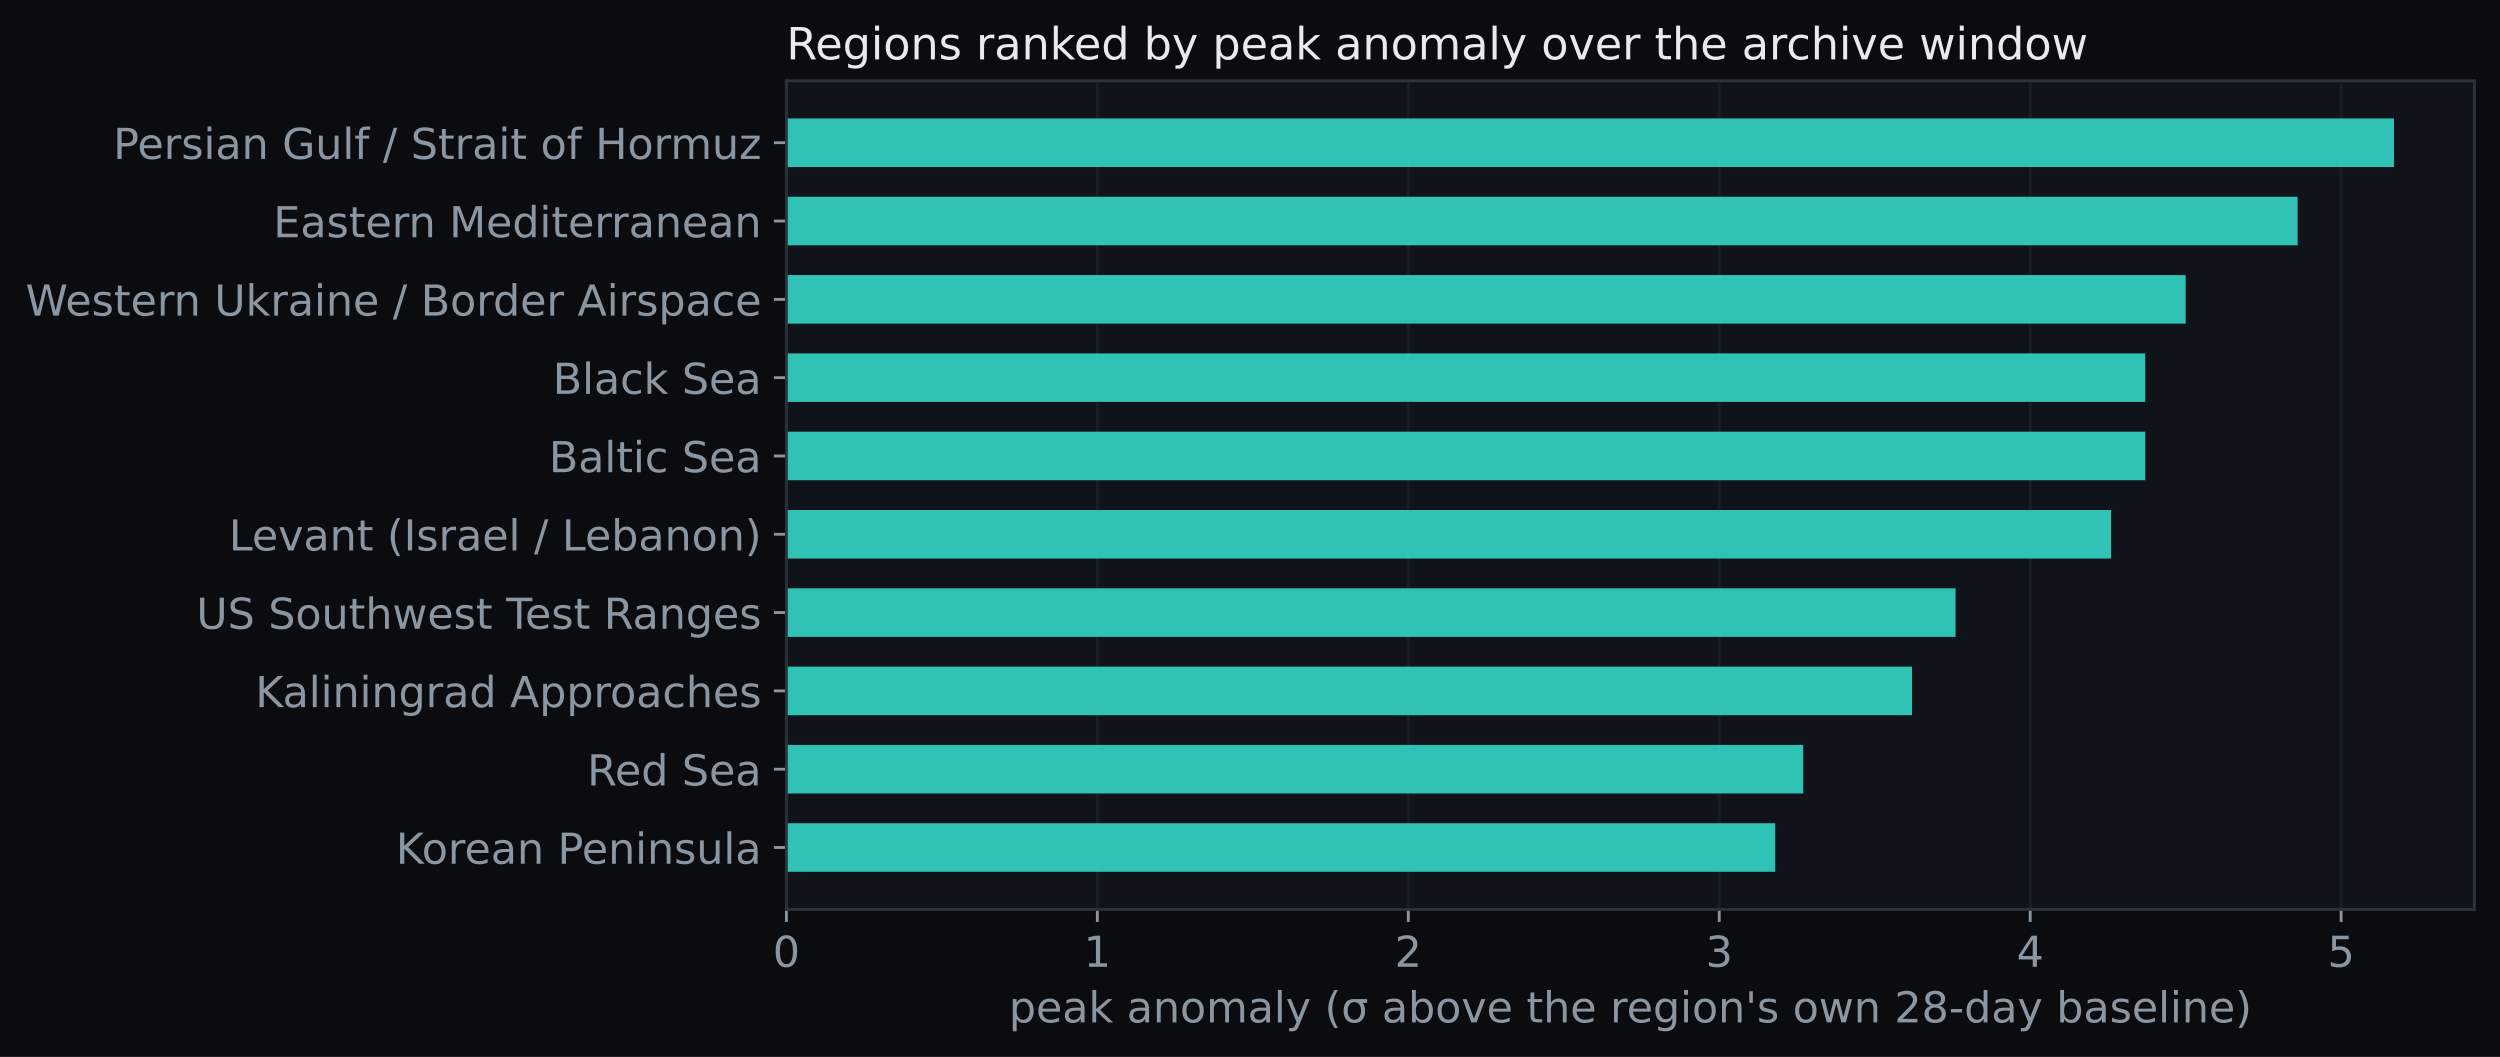
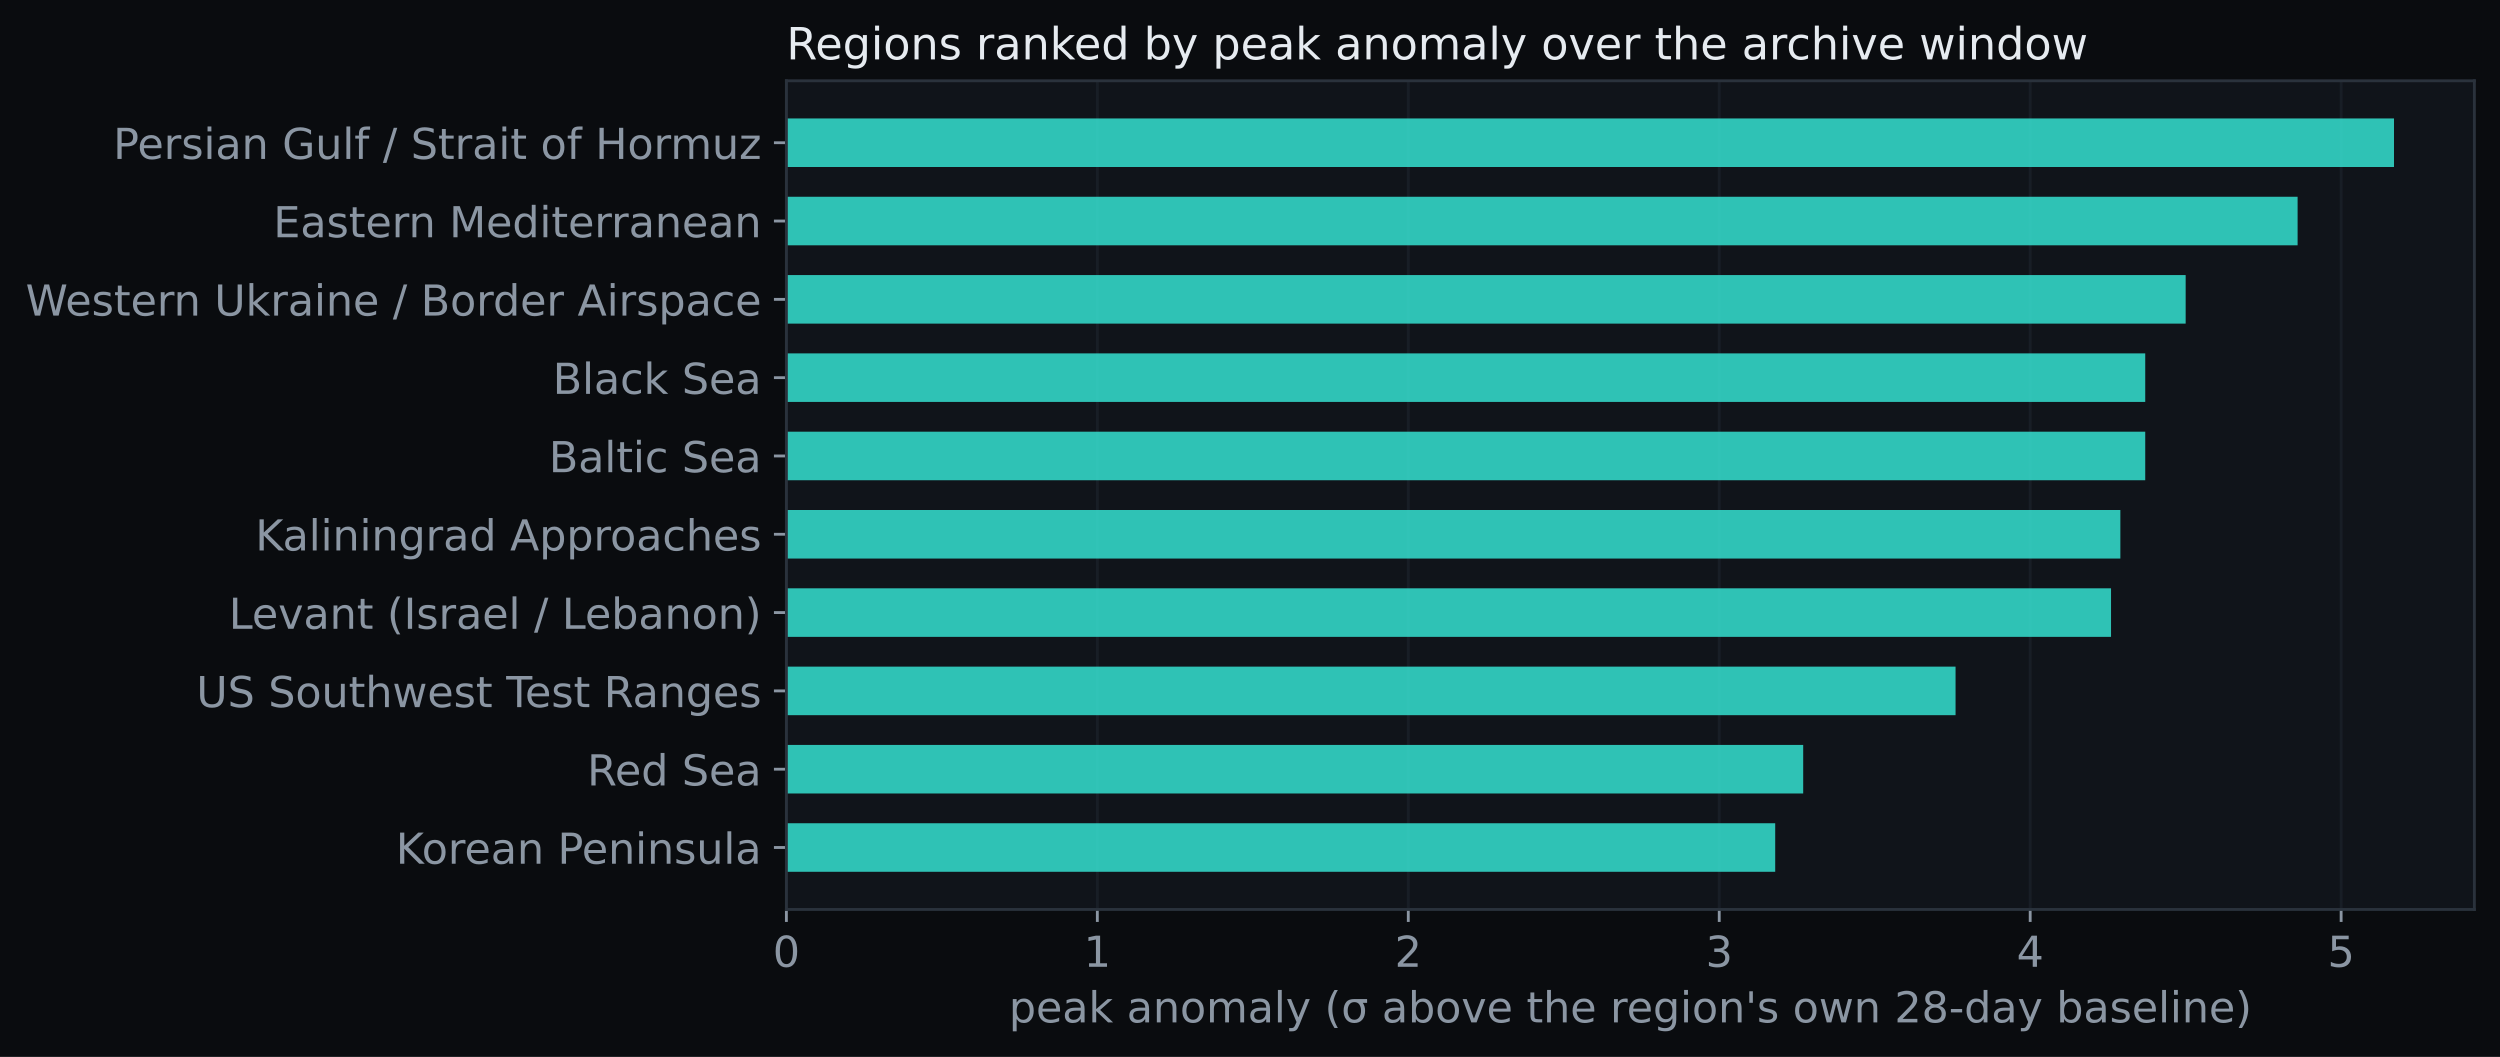
<svg xmlns="http://www.w3.org/2000/svg" xmlns:xlink="http://www.w3.org/1999/xlink" width="702.464pt" height="296.974pt" viewBox="0 0 702.464 296.974" version="1.1">
  <defs>
    <style type="text/css">*{stroke-linejoin: round; stroke-linecap: butt}</style>
  </defs>
  <g id="figure_1">
    <g id="patch_1">
      <path d="M 0 296.974  L 702.464 296.974  L 702.464 0  L 0 0  z " style="fill: #0a0c0f" />
    </g>
    <g id="axes_1">
      <g id="patch_2">
        <path d="M 220.964 255.546  L 695.264 255.546  L 695.264 22.698  L 220.964 22.698  z " style="fill: #10141a" />
      </g>
      <g id="matplotlib.axis_1">
        <g id="xtick_1">
          <g id="line2d_1">
-             <path d="M 220.964 255.546  L 220.964 22.698  " clip-path="url(#pff110cd8d8)" style="fill: none; stroke: #2a323c; stroke-opacity: 0.35; stroke-width: 0.8; stroke-linecap: square" />
+             <path d="M 220.964 255.546  L 220.964 22.698  " clip-path="url(#p476dfacb8a)" style="fill: none; stroke: #2a323c; stroke-opacity: 0.35; stroke-width: 0.8; stroke-linecap: square" />
          </g>
          <g id="line2d_2">
            <defs>
-               <path id="mcf819731e4" d="M 0 0  L 0 3.5  " style="stroke: #8b96a3; stroke-width: 0.8" />
+               <path id="m6c8a820102" d="M 0 0  L 0 3.5  " style="stroke: #8b96a3; stroke-width: 0.8" />
            </defs>
            <g>
-               <use xlink:href="#mcf819731e4" x="220.964" y="255.546" style="fill: #8b96a3; stroke: #8b96a3; stroke-width: 0.8" />
+               <use xlink:href="#m6c8a820102" x="220.964" y="255.546" style="fill: #8b96a3; stroke: #8b96a3; stroke-width: 0.8" />
            </g>
          </g>
          <g id="text_1">
            <text style="font-size: 12px; font-family: 'DejaVu Sans'; text-anchor: middle; fill: #8b96a3" x="220.964" y="271.664" transform="rotate(-0 220.9638 271.6642)">0</text>
          </g>
        </g>
        <g id="xtick_2">
          <g id="line2d_3">
-             <path d="M 308.336 255.546  L 308.336 22.698  " clip-path="url(#pff110cd8d8)" style="fill: none; stroke: #2a323c; stroke-opacity: 0.35; stroke-width: 0.8; stroke-linecap: square" />
+             <path d="M 308.336 255.546  L 308.336 22.698  " clip-path="url(#p476dfacb8a)" style="fill: none; stroke: #2a323c; stroke-opacity: 0.35; stroke-width: 0.8; stroke-linecap: square" />
          </g>
          <g id="line2d_4">
            <g>
-               <use xlink:href="#mcf819731e4" x="308.336" y="255.546" style="fill: #8b96a3; stroke: #8b96a3; stroke-width: 0.8" />
+               <use xlink:href="#m6c8a820102" x="308.336" y="255.546" style="fill: #8b96a3; stroke: #8b96a3; stroke-width: 0.8" />
            </g>
          </g>
          <g id="text_2">
            <text style="font-size: 12px; font-family: 'DejaVu Sans'; text-anchor: middle; fill: #8b96a3" x="308.336" y="271.664" transform="rotate(-0 308.336 271.6642)">1</text>
          </g>
        </g>
        <g id="xtick_3">
          <g id="line2d_5">
-             <path d="M 395.708 255.546  L 395.708 22.698  " clip-path="url(#pff110cd8d8)" style="fill: none; stroke: #2a323c; stroke-opacity: 0.35; stroke-width: 0.8; stroke-linecap: square" />
+             <path d="M 395.708 255.546  L 395.708 22.698  " clip-path="url(#p476dfacb8a)" style="fill: none; stroke: #2a323c; stroke-opacity: 0.35; stroke-width: 0.8; stroke-linecap: square" />
          </g>
          <g id="line2d_6">
            <g>
-               <use xlink:href="#mcf819731e4" x="395.708" y="255.546" style="fill: #8b96a3; stroke: #8b96a3; stroke-width: 0.8" />
+               <use xlink:href="#m6c8a820102" x="395.708" y="255.546" style="fill: #8b96a3; stroke: #8b96a3; stroke-width: 0.8" />
            </g>
          </g>
          <g id="text_3">
            <text style="font-size: 12px; font-family: 'DejaVu Sans'; text-anchor: middle; fill: #8b96a3" x="395.708" y="271.664" transform="rotate(-0 395.7082 271.6642)">2</text>
          </g>
        </g>
        <g id="xtick_4">
          <g id="line2d_7">
-             <path d="M 483.08 255.546  L 483.08 22.698  " clip-path="url(#pff110cd8d8)" style="fill: none; stroke: #2a323c; stroke-opacity: 0.35; stroke-width: 0.8; stroke-linecap: square" />
+             <path d="M 483.08 255.546  L 483.08 22.698  " clip-path="url(#p476dfacb8a)" style="fill: none; stroke: #2a323c; stroke-opacity: 0.35; stroke-width: 0.8; stroke-linecap: square" />
          </g>
          <g id="line2d_8">
            <g>
-               <use xlink:href="#mcf819731e4" x="483.08" y="255.546" style="fill: #8b96a3; stroke: #8b96a3; stroke-width: 0.8" />
+               <use xlink:href="#m6c8a820102" x="483.08" y="255.546" style="fill: #8b96a3; stroke: #8b96a3; stroke-width: 0.8" />
            </g>
          </g>
          <g id="text_4">
            <text style="font-size: 12px; font-family: 'DejaVu Sans'; text-anchor: middle; fill: #8b96a3" x="483.08" y="271.664" transform="rotate(-0 483.0804 271.6642)">3</text>
          </g>
        </g>
        <g id="xtick_5">
          <g id="line2d_9">
-             <path d="M 570.453 255.546  L 570.453 22.698  " clip-path="url(#pff110cd8d8)" style="fill: none; stroke: #2a323c; stroke-opacity: 0.35; stroke-width: 0.8; stroke-linecap: square" />
+             <path d="M 570.453 255.546  L 570.453 22.698  " clip-path="url(#p476dfacb8a)" style="fill: none; stroke: #2a323c; stroke-opacity: 0.35; stroke-width: 0.8; stroke-linecap: square" />
          </g>
          <g id="line2d_10">
            <g>
-               <use xlink:href="#mcf819731e4" x="570.453" y="255.546" style="fill: #8b96a3; stroke: #8b96a3; stroke-width: 0.8" />
+               <use xlink:href="#m6c8a820102" x="570.453" y="255.546" style="fill: #8b96a3; stroke: #8b96a3; stroke-width: 0.8" />
            </g>
          </g>
          <g id="text_5">
            <text style="font-size: 12px; font-family: 'DejaVu Sans'; text-anchor: middle; fill: #8b96a3" x="570.453" y="271.664" transform="rotate(-0 570.4526 271.6642)">4</text>
          </g>
        </g>
        <g id="xtick_6">
          <g id="line2d_11">
-             <path d="M 657.825 255.546  L 657.825 22.698  " clip-path="url(#pff110cd8d8)" style="fill: none; stroke: #2a323c; stroke-opacity: 0.35; stroke-width: 0.8; stroke-linecap: square" />
+             <path d="M 657.825 255.546  L 657.825 22.698  " clip-path="url(#p476dfacb8a)" style="fill: none; stroke: #2a323c; stroke-opacity: 0.35; stroke-width: 0.8; stroke-linecap: square" />
          </g>
          <g id="line2d_12">
            <g>
-               <use xlink:href="#mcf819731e4" x="657.825" y="255.546" style="fill: #8b96a3; stroke: #8b96a3; stroke-width: 0.8" />
+               <use xlink:href="#m6c8a820102" x="657.825" y="255.546" style="fill: #8b96a3; stroke: #8b96a3; stroke-width: 0.8" />
            </g>
          </g>
          <g id="text_6">
            <text style="font-size: 12px; font-family: 'DejaVu Sans'; text-anchor: middle; fill: #8b96a3" x="657.825" y="271.664" transform="rotate(-0 657.8248 271.6642)">5</text>
          </g>
        </g>
        <g id="text_7">
          <text style="font-size: 12px; font-family: 'DejaVu Sans'; text-anchor: middle; fill: #8b96a3" x="458.114" y="287.278" transform="rotate(-0 458.1137 287.2779)">peak anomaly (σ above the region's own 28-day baseline)</text>
        </g>
      </g>
      <g id="matplotlib.axis_2">
        <g id="ytick_1">
          <g id="line2d_13">
-             <path d="M 220.964 238.141  L 695.264 238.141  " clip-path="url(#pff110cd8d8)" style="fill: none; stroke: #2a323c; stroke-opacity: 0; stroke-width: 0.8; stroke-linecap: square" />
+             <path d="M 220.964 238.141  L 695.264 238.141  " clip-path="url(#p476dfacb8a)" style="fill: none; stroke: #2a323c; stroke-opacity: 0; stroke-width: 0.8; stroke-linecap: square" />
          </g>
          <g id="line2d_14">
            <defs>
-               <path id="mf82f791167" d="M 0 0  L -3.5 0  " style="stroke: #8b96a3; stroke-width: 0.8" />
+               <path id="m337b2b1a26" d="M 0 0  L -3.5 0  " style="stroke: #8b96a3; stroke-width: 0.8" />
            </defs>
            <g>
-               <use xlink:href="#mf82f791167" x="220.964" y="238.141" style="fill: #8b96a3; stroke: #8b96a3; stroke-width: 0.8" />
+               <use xlink:href="#m337b2b1a26" x="220.964" y="238.141" style="fill: #8b96a3; stroke: #8b96a3; stroke-width: 0.8" />
            </g>
          </g>
          <g id="text_8">
            <text style="font-size: 12px; font-family: 'DejaVu Sans'; text-anchor: end; fill: #8b96a3" x="213.964" y="242.7" transform="rotate(-0 213.9638 242.6998)">Korean Peninsula</text>
          </g>
        </g>
        <g id="ytick_2">
          <g id="line2d_15">
-             <path d="M 220.964 216.137  L 695.264 216.137  " clip-path="url(#pff110cd8d8)" style="fill: none; stroke: #2a323c; stroke-opacity: 0; stroke-width: 0.8; stroke-linecap: square" />
+             <path d="M 220.964 216.137  L 695.264 216.137  " clip-path="url(#p476dfacb8a)" style="fill: none; stroke: #2a323c; stroke-opacity: 0; stroke-width: 0.8; stroke-linecap: square" />
          </g>
          <g id="line2d_16">
            <g>
-               <use xlink:href="#mf82f791167" x="220.964" y="216.137" style="fill: #8b96a3; stroke: #8b96a3; stroke-width: 0.8" />
+               <use xlink:href="#m337b2b1a26" x="220.964" y="216.137" style="fill: #8b96a3; stroke: #8b96a3; stroke-width: 0.8" />
            </g>
          </g>
          <g id="text_9">
            <text style="font-size: 12px; font-family: 'DejaVu Sans'; text-anchor: end; fill: #8b96a3" x="213.964" y="220.696" transform="rotate(-0 213.9638 220.6957)">Red Sea</text>
          </g>
        </g>
        <g id="ytick_3">
          <g id="line2d_17">
-             <path d="M 220.964 194.132  L 695.264 194.132  " clip-path="url(#pff110cd8d8)" style="fill: none; stroke: #2a323c; stroke-opacity: 0; stroke-width: 0.8; stroke-linecap: square" />
+             <path d="M 220.964 194.132  L 695.264 194.132  " clip-path="url(#p476dfacb8a)" style="fill: none; stroke: #2a323c; stroke-opacity: 0; stroke-width: 0.8; stroke-linecap: square" />
          </g>
          <g id="line2d_18">
            <g>
-               <use xlink:href="#mf82f791167" x="220.964" y="194.132" style="fill: #8b96a3; stroke: #8b96a3; stroke-width: 0.8" />
+               <use xlink:href="#m337b2b1a26" x="220.964" y="194.132" style="fill: #8b96a3; stroke: #8b96a3; stroke-width: 0.8" />
            </g>
          </g>
          <g id="text_10">
-             <text style="font-size: 12px; font-family: 'DejaVu Sans'; text-anchor: end; fill: #8b96a3" x="213.964" y="198.692" transform="rotate(-0 213.9638 198.6915)">Kaliningrad Approaches</text>
+             <text style="font-size: 12px; font-family: 'DejaVu Sans'; text-anchor: end; fill: #8b96a3" x="213.964" y="198.692" transform="rotate(-0 213.9638 198.6915)">US Southwest Test Ranges</text>
          </g>
        </g>
        <g id="ytick_4">
          <g id="line2d_19">
-             <path d="M 220.964 172.128  L 695.264 172.128  " clip-path="url(#pff110cd8d8)" style="fill: none; stroke: #2a323c; stroke-opacity: 0; stroke-width: 0.8; stroke-linecap: square" />
+             <path d="M 220.964 172.128  L 695.264 172.128  " clip-path="url(#p476dfacb8a)" style="fill: none; stroke: #2a323c; stroke-opacity: 0; stroke-width: 0.8; stroke-linecap: square" />
          </g>
          <g id="line2d_20">
            <g>
-               <use xlink:href="#mf82f791167" x="220.964" y="172.128" style="fill: #8b96a3; stroke: #8b96a3; stroke-width: 0.8" />
+               <use xlink:href="#m337b2b1a26" x="220.964" y="172.128" style="fill: #8b96a3; stroke: #8b96a3; stroke-width: 0.8" />
            </g>
          </g>
          <g id="text_11">
-             <text style="font-size: 12px; font-family: 'DejaVu Sans'; text-anchor: end; fill: #8b96a3" x="213.964" y="176.687" transform="rotate(-0 213.9638 176.6873)">US Southwest Test Ranges</text>
+             <text style="font-size: 12px; font-family: 'DejaVu Sans'; text-anchor: end; fill: #8b96a3" x="213.964" y="176.687" transform="rotate(-0 213.9638 176.6873)">Levant (Israel / Lebanon)</text>
          </g>
        </g>
        <g id="ytick_5">
          <g id="line2d_21">
-             <path d="M 220.964 150.124  L 695.264 150.124  " clip-path="url(#pff110cd8d8)" style="fill: none; stroke: #2a323c; stroke-opacity: 0; stroke-width: 0.8; stroke-linecap: square" />
+             <path d="M 220.964 150.124  L 695.264 150.124  " clip-path="url(#p476dfacb8a)" style="fill: none; stroke: #2a323c; stroke-opacity: 0; stroke-width: 0.8; stroke-linecap: square" />
          </g>
          <g id="line2d_22">
            <g>
-               <use xlink:href="#mf82f791167" x="220.964" y="150.124" style="fill: #8b96a3; stroke: #8b96a3; stroke-width: 0.8" />
+               <use xlink:href="#m337b2b1a26" x="220.964" y="150.124" style="fill: #8b96a3; stroke: #8b96a3; stroke-width: 0.8" />
            </g>
          </g>
          <g id="text_12">
-             <text style="font-size: 12px; font-family: 'DejaVu Sans'; text-anchor: end; fill: #8b96a3" x="213.964" y="154.683" transform="rotate(-0 213.9638 154.6832)">Levant (Israel / Lebanon)</text>
+             <text style="font-size: 12px; font-family: 'DejaVu Sans'; text-anchor: end; fill: #8b96a3" x="213.964" y="154.683" transform="rotate(-0 213.9638 154.6832)">Kaliningrad Approaches</text>
          </g>
        </g>
        <g id="ytick_6">
          <g id="line2d_23">
-             <path d="M 220.964 128.12  L 695.264 128.12  " clip-path="url(#pff110cd8d8)" style="fill: none; stroke: #2a323c; stroke-opacity: 0; stroke-width: 0.8; stroke-linecap: square" />
+             <path d="M 220.964 128.12  L 695.264 128.12  " clip-path="url(#p476dfacb8a)" style="fill: none; stroke: #2a323c; stroke-opacity: 0; stroke-width: 0.8; stroke-linecap: square" />
          </g>
          <g id="line2d_24">
            <g>
-               <use xlink:href="#mf82f791167" x="220.964" y="128.12" style="fill: #8b96a3; stroke: #8b96a3; stroke-width: 0.8" />
+               <use xlink:href="#m337b2b1a26" x="220.964" y="128.12" style="fill: #8b96a3; stroke: #8b96a3; stroke-width: 0.8" />
            </g>
          </g>
          <g id="text_13">
            <text style="font-size: 12px; font-family: 'DejaVu Sans'; text-anchor: end; fill: #8b96a3" x="213.964" y="132.679" transform="rotate(-0 213.9638 132.679)">Baltic Sea</text>
          </g>
        </g>
        <g id="ytick_7">
          <g id="line2d_25">
-             <path d="M 220.964 106.116  L 695.264 106.116  " clip-path="url(#pff110cd8d8)" style="fill: none; stroke: #2a323c; stroke-opacity: 0; stroke-width: 0.8; stroke-linecap: square" />
+             <path d="M 220.964 106.116  L 695.264 106.116  " clip-path="url(#p476dfacb8a)" style="fill: none; stroke: #2a323c; stroke-opacity: 0; stroke-width: 0.8; stroke-linecap: square" />
          </g>
          <g id="line2d_26">
            <g>
-               <use xlink:href="#mf82f791167" x="220.964" y="106.116" style="fill: #8b96a3; stroke: #8b96a3; stroke-width: 0.8" />
+               <use xlink:href="#m337b2b1a26" x="220.964" y="106.116" style="fill: #8b96a3; stroke: #8b96a3; stroke-width: 0.8" />
            </g>
          </g>
          <g id="text_14">
            <text style="font-size: 12px; font-family: 'DejaVu Sans'; text-anchor: end; fill: #8b96a3" x="213.964" y="110.675" transform="rotate(-0 213.9638 110.6749)">Black Sea</text>
          </g>
        </g>
        <g id="ytick_8">
          <g id="line2d_27">
-             <path d="M 220.964 84.112  L 695.264 84.112  " clip-path="url(#pff110cd8d8)" style="fill: none; stroke: #2a323c; stroke-opacity: 0; stroke-width: 0.8; stroke-linecap: square" />
+             <path d="M 220.964 84.112  L 695.264 84.112  " clip-path="url(#p476dfacb8a)" style="fill: none; stroke: #2a323c; stroke-opacity: 0; stroke-width: 0.8; stroke-linecap: square" />
          </g>
          <g id="line2d_28">
            <g>
-               <use xlink:href="#mf82f791167" x="220.964" y="84.112" style="fill: #8b96a3; stroke: #8b96a3; stroke-width: 0.8" />
+               <use xlink:href="#m337b2b1a26" x="220.964" y="84.112" style="fill: #8b96a3; stroke: #8b96a3; stroke-width: 0.8" />
            </g>
          </g>
          <g id="text_15">
            <text style="font-size: 12px; font-family: 'DejaVu Sans'; text-anchor: end; fill: #8b96a3" x="213.964" y="88.671" transform="rotate(-0 213.9638 88.67071)">Western Ukraine / Border Airspace</text>
          </g>
        </g>
        <g id="ytick_9">
          <g id="line2d_29">
-             <path d="M 220.964 62.107  L 695.264 62.107  " clip-path="url(#pff110cd8d8)" style="fill: none; stroke: #2a323c; stroke-opacity: 0; stroke-width: 0.8; stroke-linecap: square" />
+             <path d="M 220.964 62.107  L 695.264 62.107  " clip-path="url(#p476dfacb8a)" style="fill: none; stroke: #2a323c; stroke-opacity: 0; stroke-width: 0.8; stroke-linecap: square" />
          </g>
          <g id="line2d_30">
            <g>
-               <use xlink:href="#mf82f791167" x="220.964" y="62.107" style="fill: #8b96a3; stroke: #8b96a3; stroke-width: 0.8" />
+               <use xlink:href="#m337b2b1a26" x="220.964" y="62.107" style="fill: #8b96a3; stroke: #8b96a3; stroke-width: 0.8" />
            </g>
          </g>
          <g id="text_16">
            <text style="font-size: 12px; font-family: 'DejaVu Sans'; text-anchor: end; fill: #8b96a3" x="213.964" y="66.667" transform="rotate(-0 213.9638 66.66656)">Eastern Mediterranean</text>
          </g>
        </g>
        <g id="ytick_10">
          <g id="line2d_31">
-             <path d="M 220.964 40.103  L 695.264 40.103  " clip-path="url(#pff110cd8d8)" style="fill: none; stroke: #2a323c; stroke-opacity: 0; stroke-width: 0.8; stroke-linecap: square" />
+             <path d="M 220.964 40.103  L 695.264 40.103  " clip-path="url(#p476dfacb8a)" style="fill: none; stroke: #2a323c; stroke-opacity: 0; stroke-width: 0.8; stroke-linecap: square" />
          </g>
          <g id="line2d_32">
            <g>
-               <use xlink:href="#mf82f791167" x="220.964" y="40.103" style="fill: #8b96a3; stroke: #8b96a3; stroke-width: 0.8" />
+               <use xlink:href="#m337b2b1a26" x="220.964" y="40.103" style="fill: #8b96a3; stroke: #8b96a3; stroke-width: 0.8" />
            </g>
          </g>
          <g id="text_17">
            <text style="font-size: 12px; font-family: 'DejaVu Sans'; text-anchor: end; fill: #8b96a3" x="213.964" y="44.662" transform="rotate(-0 213.9638 44.6624)">Persian Gulf / Strait of Hormuz</text>
          </g>
        </g>
      </g>
      <g id="patch_3">
-         <path d="M 220.964 244.962  L 498.807 244.962  L 498.807 231.319  L 220.964 231.319  z " clip-path="url(#pff110cd8d8)" style="fill: #35e0d0; opacity: 0.85" />
+         <path d="M 220.964 244.962  L 498.807 244.962  L 498.807 231.319  L 220.964 231.319  z " clip-path="url(#p476dfacb8a)" style="fill: #35e0d0; opacity: 0.85" />
      </g>
      <g id="patch_4">
-         <path d="M 220.964 222.958  L 506.671 222.958  L 506.671 209.315  L 220.964 209.315  z " clip-path="url(#pff110cd8d8)" style="fill: #35e0d0; opacity: 0.85" />
+         <path d="M 220.964 222.958  L 506.671 222.958  L 506.671 209.315  L 220.964 209.315  z " clip-path="url(#p476dfacb8a)" style="fill: #35e0d0; opacity: 0.85" />
      </g>
      <g id="patch_5">
-         <path d="M 220.964 200.954  L 537.251 200.954  L 537.251 187.311  L 220.964 187.311  z " clip-path="url(#pff110cd8d8)" style="fill: #35e0d0; opacity: 0.85" />
+         <path d="M 220.964 200.954  L 549.483 200.954  L 549.483 187.311  L 220.964 187.311  z " clip-path="url(#p476dfacb8a)" style="fill: #35e0d0; opacity: 0.85" />
      </g>
      <g id="patch_6">
-         <path d="M 220.964 178.95  L 549.483 178.95  L 549.483 165.307  L 220.964 165.307  z " clip-path="url(#pff110cd8d8)" style="fill: #35e0d0; opacity: 0.85" />
+         <path d="M 220.964 178.95  L 593.169 178.95  L 593.169 165.307  L 220.964 165.307  z " clip-path="url(#p476dfacb8a)" style="fill: #35e0d0; opacity: 0.85" />
      </g>
      <g id="patch_7">
-         <path d="M 220.964 156.945  L 593.169 156.945  L 593.169 143.303  L 220.964 143.303  z " clip-path="url(#pff110cd8d8)" style="fill: #35e0d0; opacity: 0.85" />
+         <path d="M 220.964 156.945  L 595.79 156.945  L 595.79 143.303  L 220.964 143.303  z " clip-path="url(#p476dfacb8a)" style="fill: #35e0d0; opacity: 0.85" />
      </g>
      <g id="patch_8">
-         <path d="M 220.964 134.941  L 602.78 134.941  L 602.78 121.299  L 220.964 121.299  z " clip-path="url(#pff110cd8d8)" style="fill: #35e0d0; opacity: 0.85" />
+         <path d="M 220.964 134.941  L 602.78 134.941  L 602.78 121.299  L 220.964 121.299  z " clip-path="url(#p476dfacb8a)" style="fill: #35e0d0; opacity: 0.85" />
      </g>
      <g id="patch_9">
-         <path d="M 220.964 112.937  L 602.78 112.937  L 602.78 99.295  L 220.964 99.295  z " clip-path="url(#pff110cd8d8)" style="fill: #35e0d0; opacity: 0.85" />
+         <path d="M 220.964 112.937  L 602.78 112.937  L 602.78 99.295  L 220.964 99.295  z " clip-path="url(#p476dfacb8a)" style="fill: #35e0d0; opacity: 0.85" />
      </g>
      <g id="patch_10">
-         <path d="M 220.964 90.933  L 614.139 90.933  L 614.139 77.29  L 220.964 77.29  z " clip-path="url(#pff110cd8d8)" style="fill: #35e0d0; opacity: 0.85" />
+         <path d="M 220.964 90.933  L 614.139 90.933  L 614.139 77.29  L 220.964 77.29  z " clip-path="url(#p476dfacb8a)" style="fill: #35e0d0; opacity: 0.85" />
      </g>
      <g id="patch_11">
-         <path d="M 220.964 68.929  L 645.593 68.929  L 645.593 55.286  L 220.964 55.286  z " clip-path="url(#pff110cd8d8)" style="fill: #35e0d0; opacity: 0.85" />
+         <path d="M 220.964 68.929  L 645.593 68.929  L 645.593 55.286  L 220.964 55.286  z " clip-path="url(#p476dfacb8a)" style="fill: #35e0d0; opacity: 0.85" />
      </g>
      <g id="patch_12">
-         <path d="M 220.964 46.925  L 672.678 46.925  L 672.678 33.282  L 220.964 33.282  z " clip-path="url(#pff110cd8d8)" style="fill: #35e0d0; opacity: 0.85" />
+         <path d="M 220.964 46.925  L 672.678 46.925  L 672.678 33.282  L 220.964 33.282  z " clip-path="url(#p476dfacb8a)" style="fill: #35e0d0; opacity: 0.85" />
      </g>
      <g id="patch_13">
        <path d="M 220.964 255.546  L 220.964 22.698  " style="fill: none; stroke: #2a323c; stroke-width: 0.8; stroke-linejoin: miter; stroke-linecap: square" />
      </g>
      <g id="patch_14">
        <path d="M 695.264 255.546  L 695.264 22.698  " style="fill: none; stroke: #2a323c; stroke-width: 0.8; stroke-linejoin: miter; stroke-linecap: square" />
      </g>
      <g id="patch_15">
        <path d="M 220.964 255.546  L 695.264 255.546  " style="fill: none; stroke: #2a323c; stroke-width: 0.8; stroke-linejoin: miter; stroke-linecap: square" />
      </g>
      <g id="patch_16">
        <path d="M 220.964 22.698  L 695.264 22.698  " style="fill: none; stroke: #2a323c; stroke-width: 0.8; stroke-linejoin: miter; stroke-linecap: square" />
      </g>
      <g id="text_18">
        <text style="font-size: 12.5px; font-family: 'DejaVu Sans'; text-anchor: start; fill: #e6ebf0" x="220.964" y="16.698" transform="rotate(-0 220.9638 16.69805)">Regions ranked by peak anomaly over the archive window</text>
      </g>
    </g>
  </g>
  <defs>
-     <clipPath id="pff110cd8d8">
+     <clipPath id="p476dfacb8a">
      <rect x="220.964" y="22.698" width="474.3" height="232.848" />
    </clipPath>
  </defs>
</svg>
